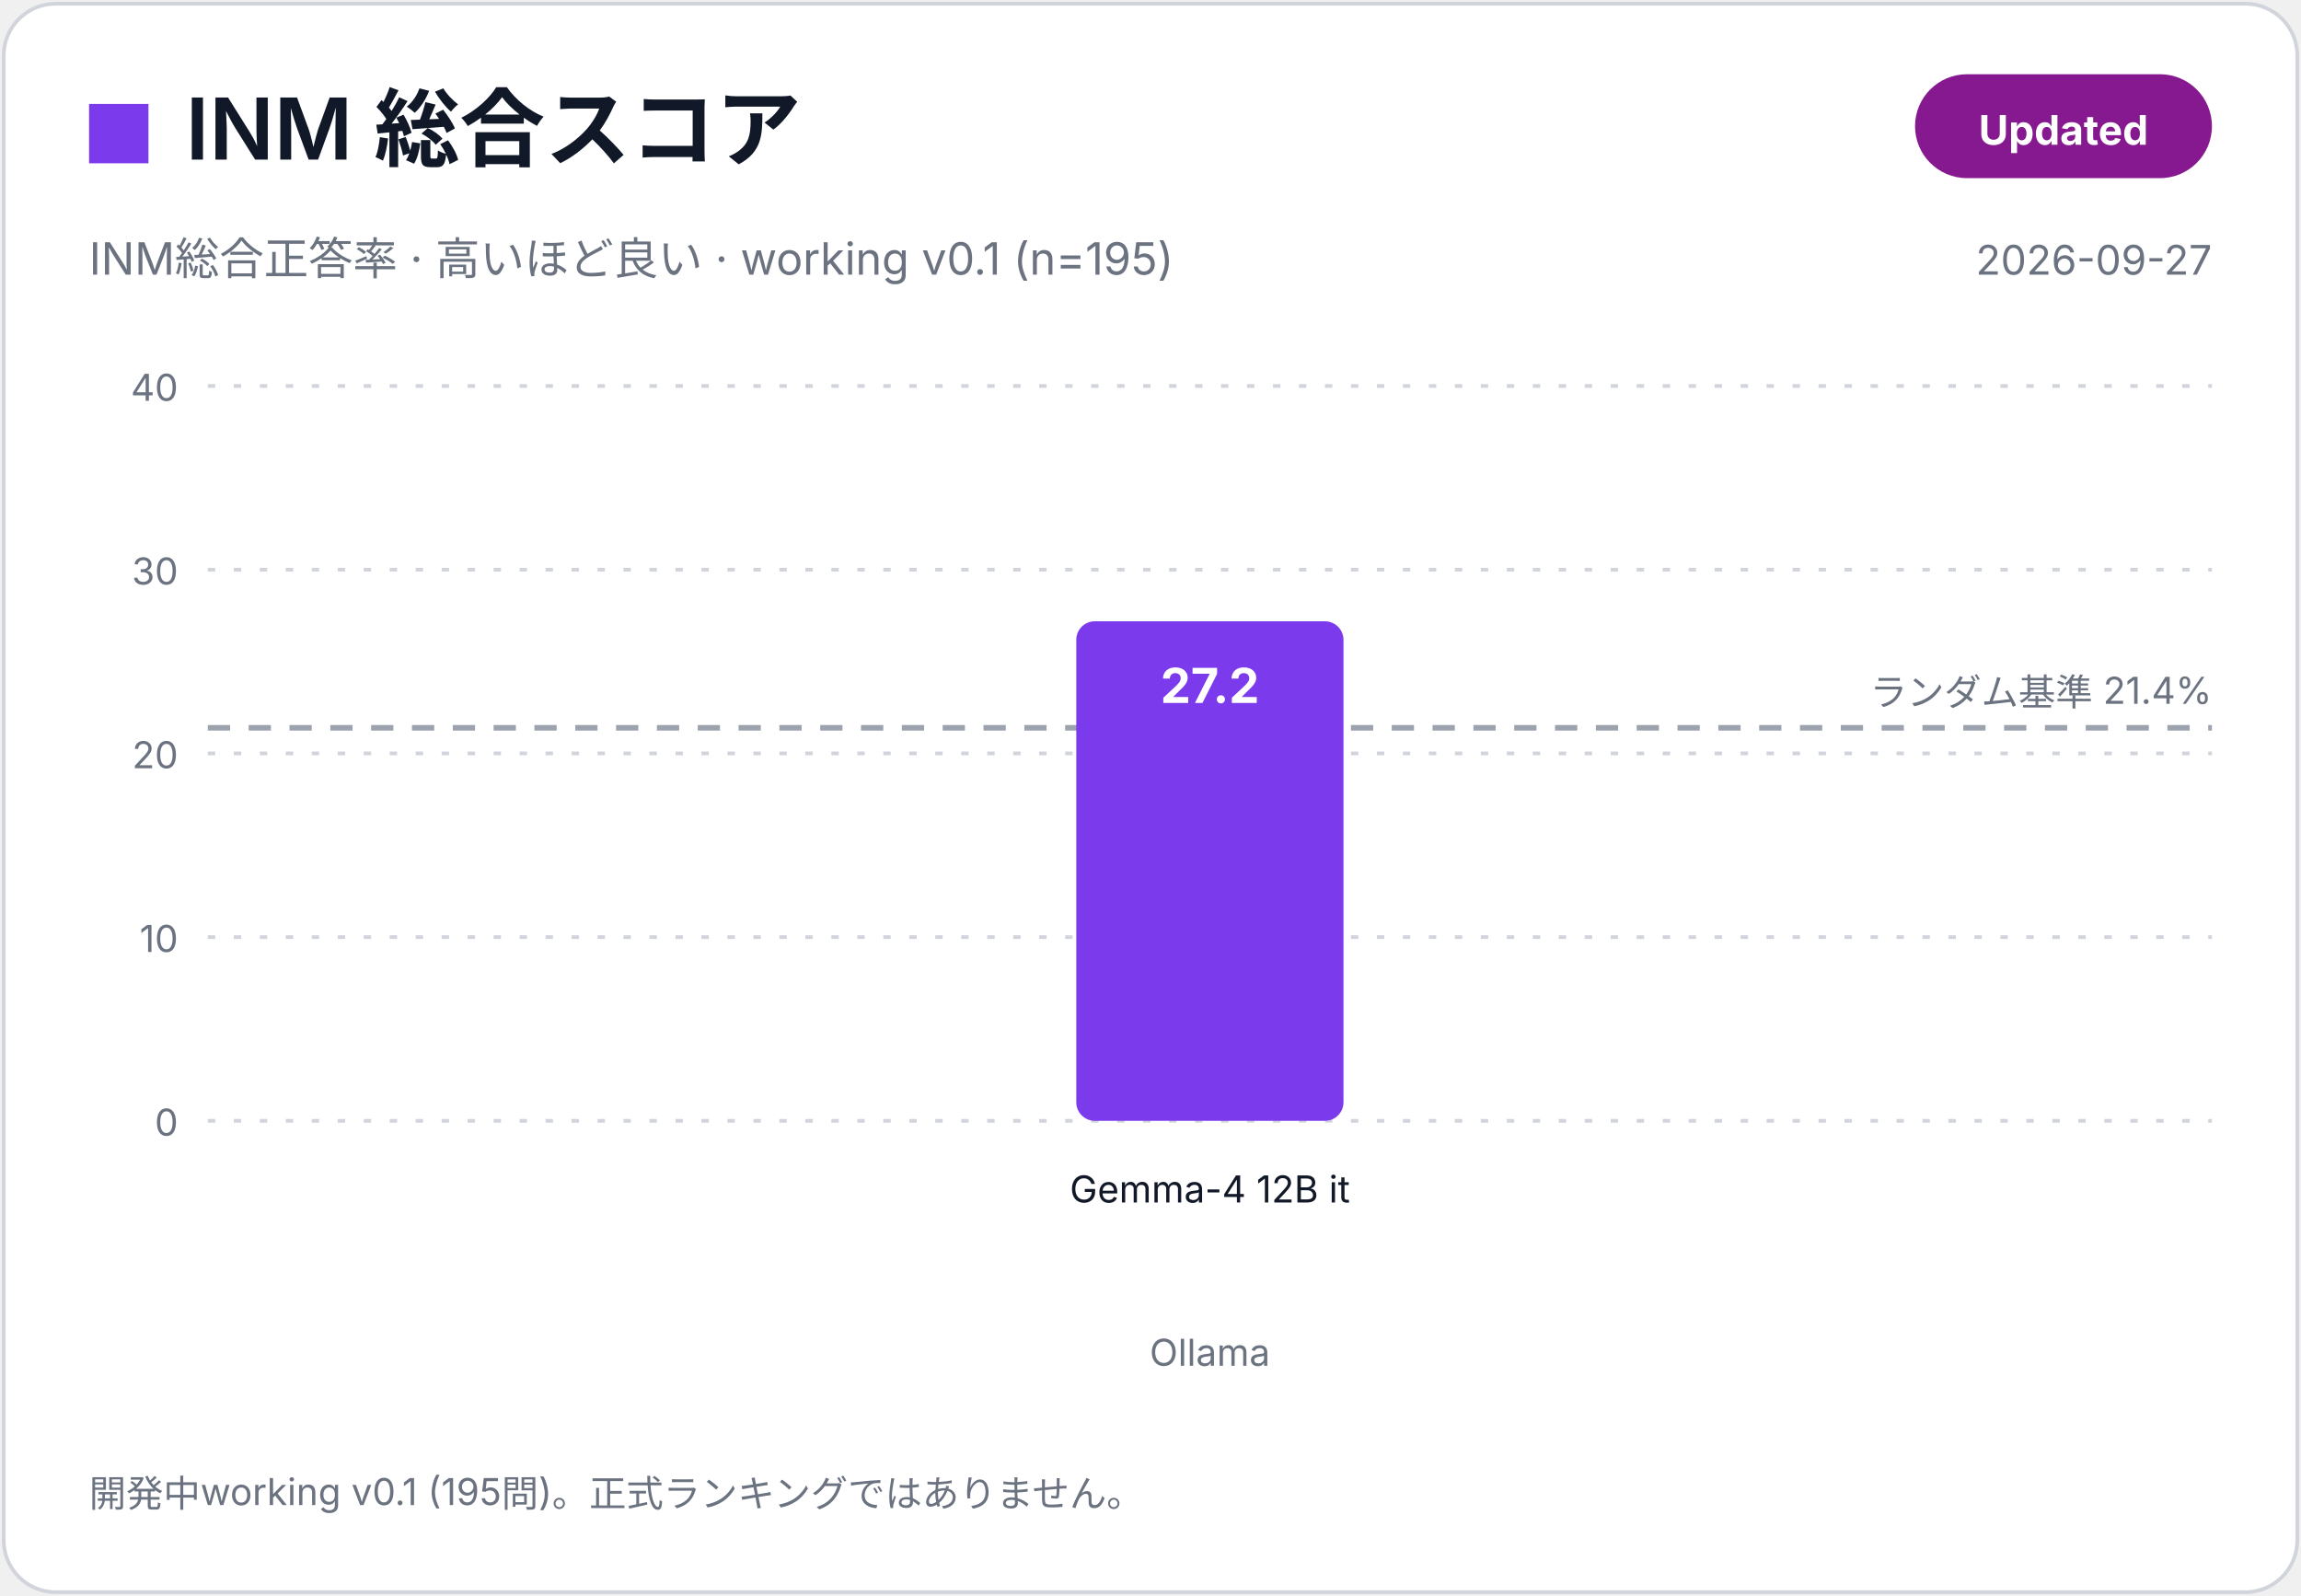
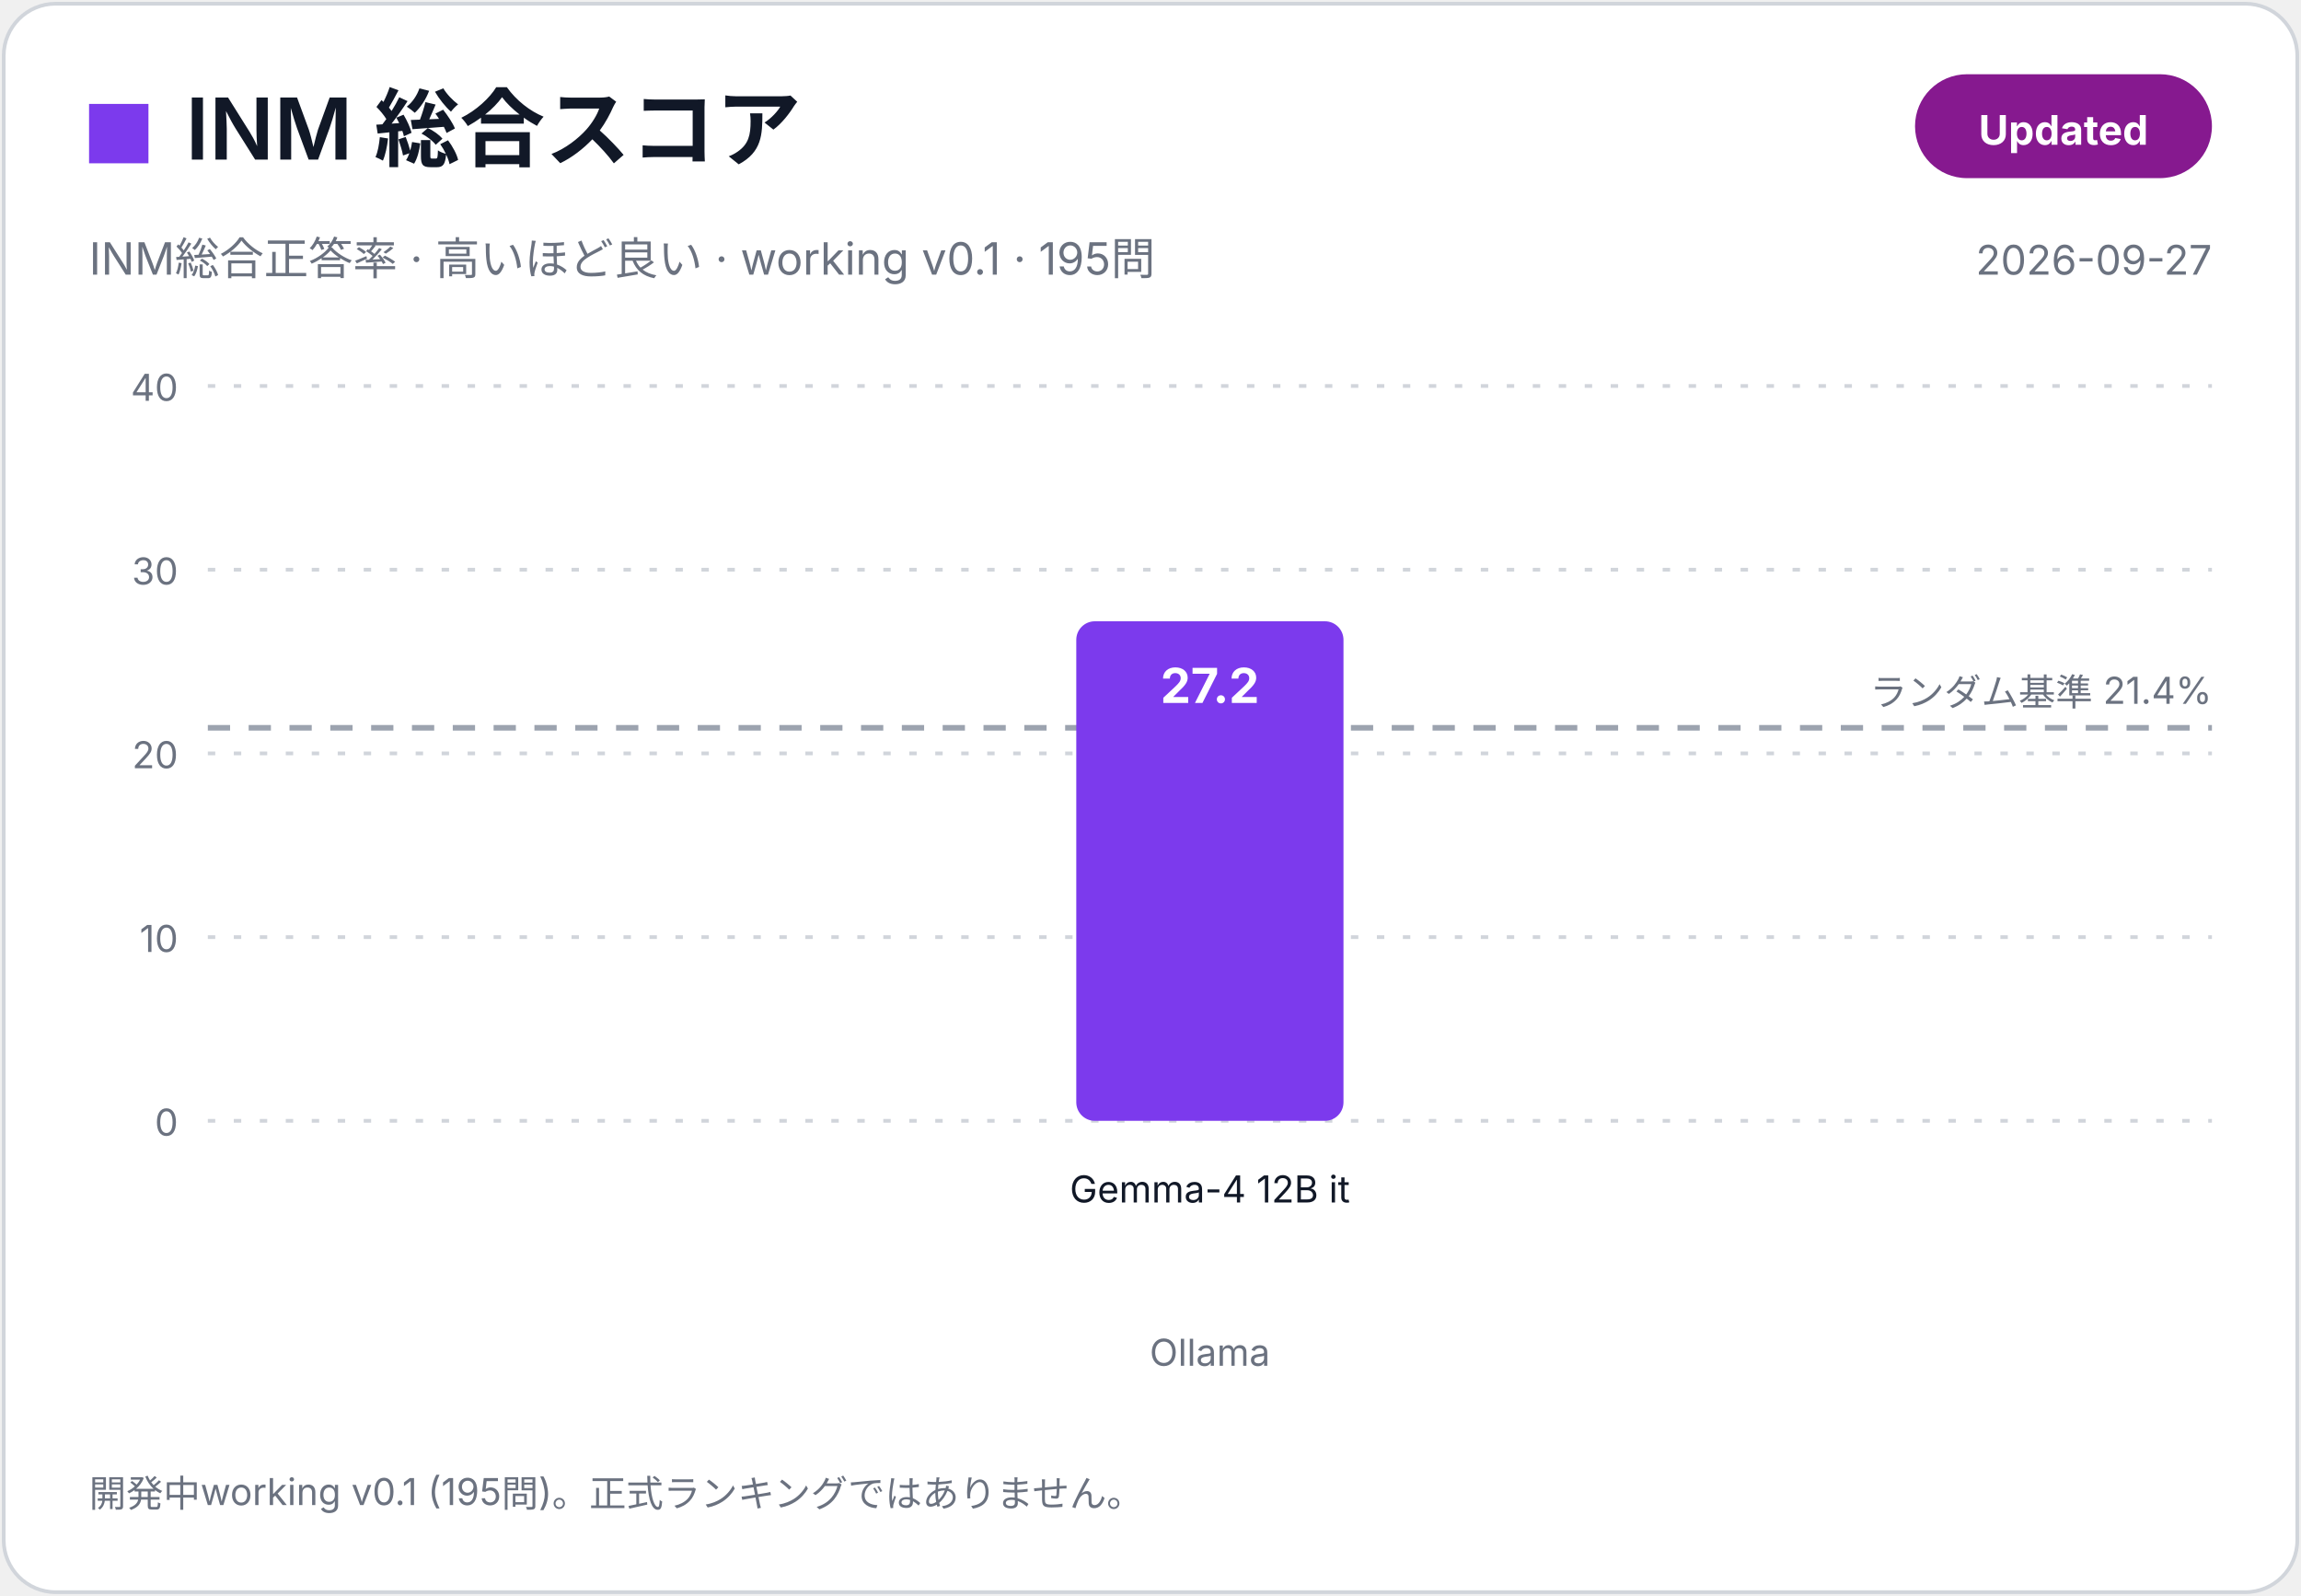
<svg xmlns="http://www.w3.org/2000/svg" width="620" height="430" viewBox="0 0 620 430" role="img" aria-label="INM 総合スコア">
  <rect x="1" y="1" width="618" height="428" rx="14" fill="#FFFFFF" stroke="#D1D5DB" />
  <rect x="24" y="28" width="16" height="16" fill="#7C3AED" />
  <text x="50.0" y="43.0" font-family="Inter,Noto Sans JP,Hiragino Sans,Yu Gothic,Meiryo,Segoe UI,Arial,sans-serif" font-size="23" font-weight="600" fill="#111827" text-anchor="start">INM 総合スコア</text>
-   <text x="24.0" y="74.0" font-family="Inter,Noto Sans JP,Hiragino Sans,Yu Gothic,Meiryo,Segoe UI,Arial,sans-serif" font-size="12" font-weight="400" fill="#6B7280" text-anchor="start">INM総合正答率 · 高いほど良い · working v0.1 (n=195)</text>
+   <text x="24.0" y="74.0" font-family="Inter,Noto Sans JP,Hiragino Sans,Yu Gothic,Meiryo,Segoe UI,Arial,sans-serif" font-size="12" font-weight="400" fill="#6B7280" text-anchor="start">INM総合正答率 · 高いほど良い · working v0.1 · 195問</text>
  <rect x="516" y="20" width="80" height="28" rx="14" fill="#86198F" />
  <text x="556.0" y="39.0" font-family="Inter,Noto Sans JP,Hiragino Sans,Yu Gothic,Meiryo,Segoe UI,Arial,sans-serif" font-size="11" font-weight="700" fill="#FFFFFF" text-anchor="middle">Updated</text>
  <text x="596.0" y="74.0" font-family="Inter,Noto Sans JP,Hiragino Sans,Yu Gothic,Meiryo,Segoe UI,Arial,sans-serif" font-size="11" font-weight="400" fill="#6B7280" text-anchor="end">2026-09-27</text>
  <line x1="56" y1="302.0" x2="596" y2="302.0" stroke="#D1D5DB" stroke-dasharray="2 5" />
  <text x="48.0" y="306.0" font-family="Inter,Noto Sans JP,Hiragino Sans,Yu Gothic,Meiryo,Segoe UI,Arial,sans-serif" font-size="10" font-weight="400" fill="#6B7280" text-anchor="end">0</text>
  <line x1="56" y1="252.5" x2="596" y2="252.5" stroke="#D1D5DB" stroke-dasharray="2 5" />
  <text x="48.0" y="256.5" font-family="Inter,Noto Sans JP,Hiragino Sans,Yu Gothic,Meiryo,Segoe UI,Arial,sans-serif" font-size="10" font-weight="400" fill="#6B7280" text-anchor="end">10</text>
  <line x1="56" y1="203.0" x2="596" y2="203.0" stroke="#D1D5DB" stroke-dasharray="2 5" />
  <text x="48.0" y="207.0" font-family="Inter,Noto Sans JP,Hiragino Sans,Yu Gothic,Meiryo,Segoe UI,Arial,sans-serif" font-size="10" font-weight="400" fill="#6B7280" text-anchor="end">20</text>
  <line x1="56" y1="153.5" x2="596" y2="153.5" stroke="#D1D5DB" stroke-dasharray="2 5" />
  <text x="48.0" y="157.5" font-family="Inter,Noto Sans JP,Hiragino Sans,Yu Gothic,Meiryo,Segoe UI,Arial,sans-serif" font-size="10" font-weight="400" fill="#6B7280" text-anchor="end">30</text>
  <line x1="56" y1="104.0" x2="596" y2="104.0" stroke="#D1D5DB" stroke-dasharray="2 5" />
  <text x="48.0" y="108.0" font-family="Inter,Noto Sans JP,Hiragino Sans,Yu Gothic,Meiryo,Segoe UI,Arial,sans-serif" font-size="10" font-weight="400" fill="#6B7280" text-anchor="end">40</text>
  <line x1="56" y1="196.1" x2="596" y2="196.1" stroke="#9CA3AF" stroke-width="1.5" stroke-dasharray="6 5" />
  <text x="596.0" y="190.1" font-family="Inter,Noto Sans JP,Hiragino Sans,Yu Gothic,Meiryo,Segoe UI,Arial,sans-serif" font-size="10" font-weight="400" fill="#6B7280" text-anchor="end">ランダム基準 21.4%</text>
  <rect x="290.0" y="167.4" width="72.0" height="134.6" rx="5" fill="#7C3AED" />
  <text x="326.0" y="189.4" font-family="Inter,Noto Sans JP,Hiragino Sans,Yu Gothic,Meiryo,Segoe UI,Arial,sans-serif" font-size="13" font-weight="700" fill="#FFFFFF" text-anchor="middle">27.2</text>
  <text x="326.0" y="324.0" font-family="Inter,Noto Sans JP,Hiragino Sans,Yu Gothic,Meiryo,Segoe UI,Arial,sans-serif" font-size="10" font-weight="400" fill="#111827" text-anchor="middle">Gemma-4 12B it</text>
  <text x="326.0" y="368.0" font-family="Inter,Noto Sans JP,Hiragino Sans,Yu Gothic,Meiryo,Segoe UI,Arial,sans-serif" font-size="10" font-weight="400" fill="#6B7280" text-anchor="middle">Ollama</text>
  <text x="24.0" y="406.0" font-family="Inter,Noto Sans JP,Hiragino Sans,Yu Gothic,Meiryo,Segoe UI,Arial,sans-serif" font-size="10" font-weight="400" fill="#6B7280" text-anchor="start">開発中working v0.1 (195問)。正式ランキングではありません。</text>
</svg>
